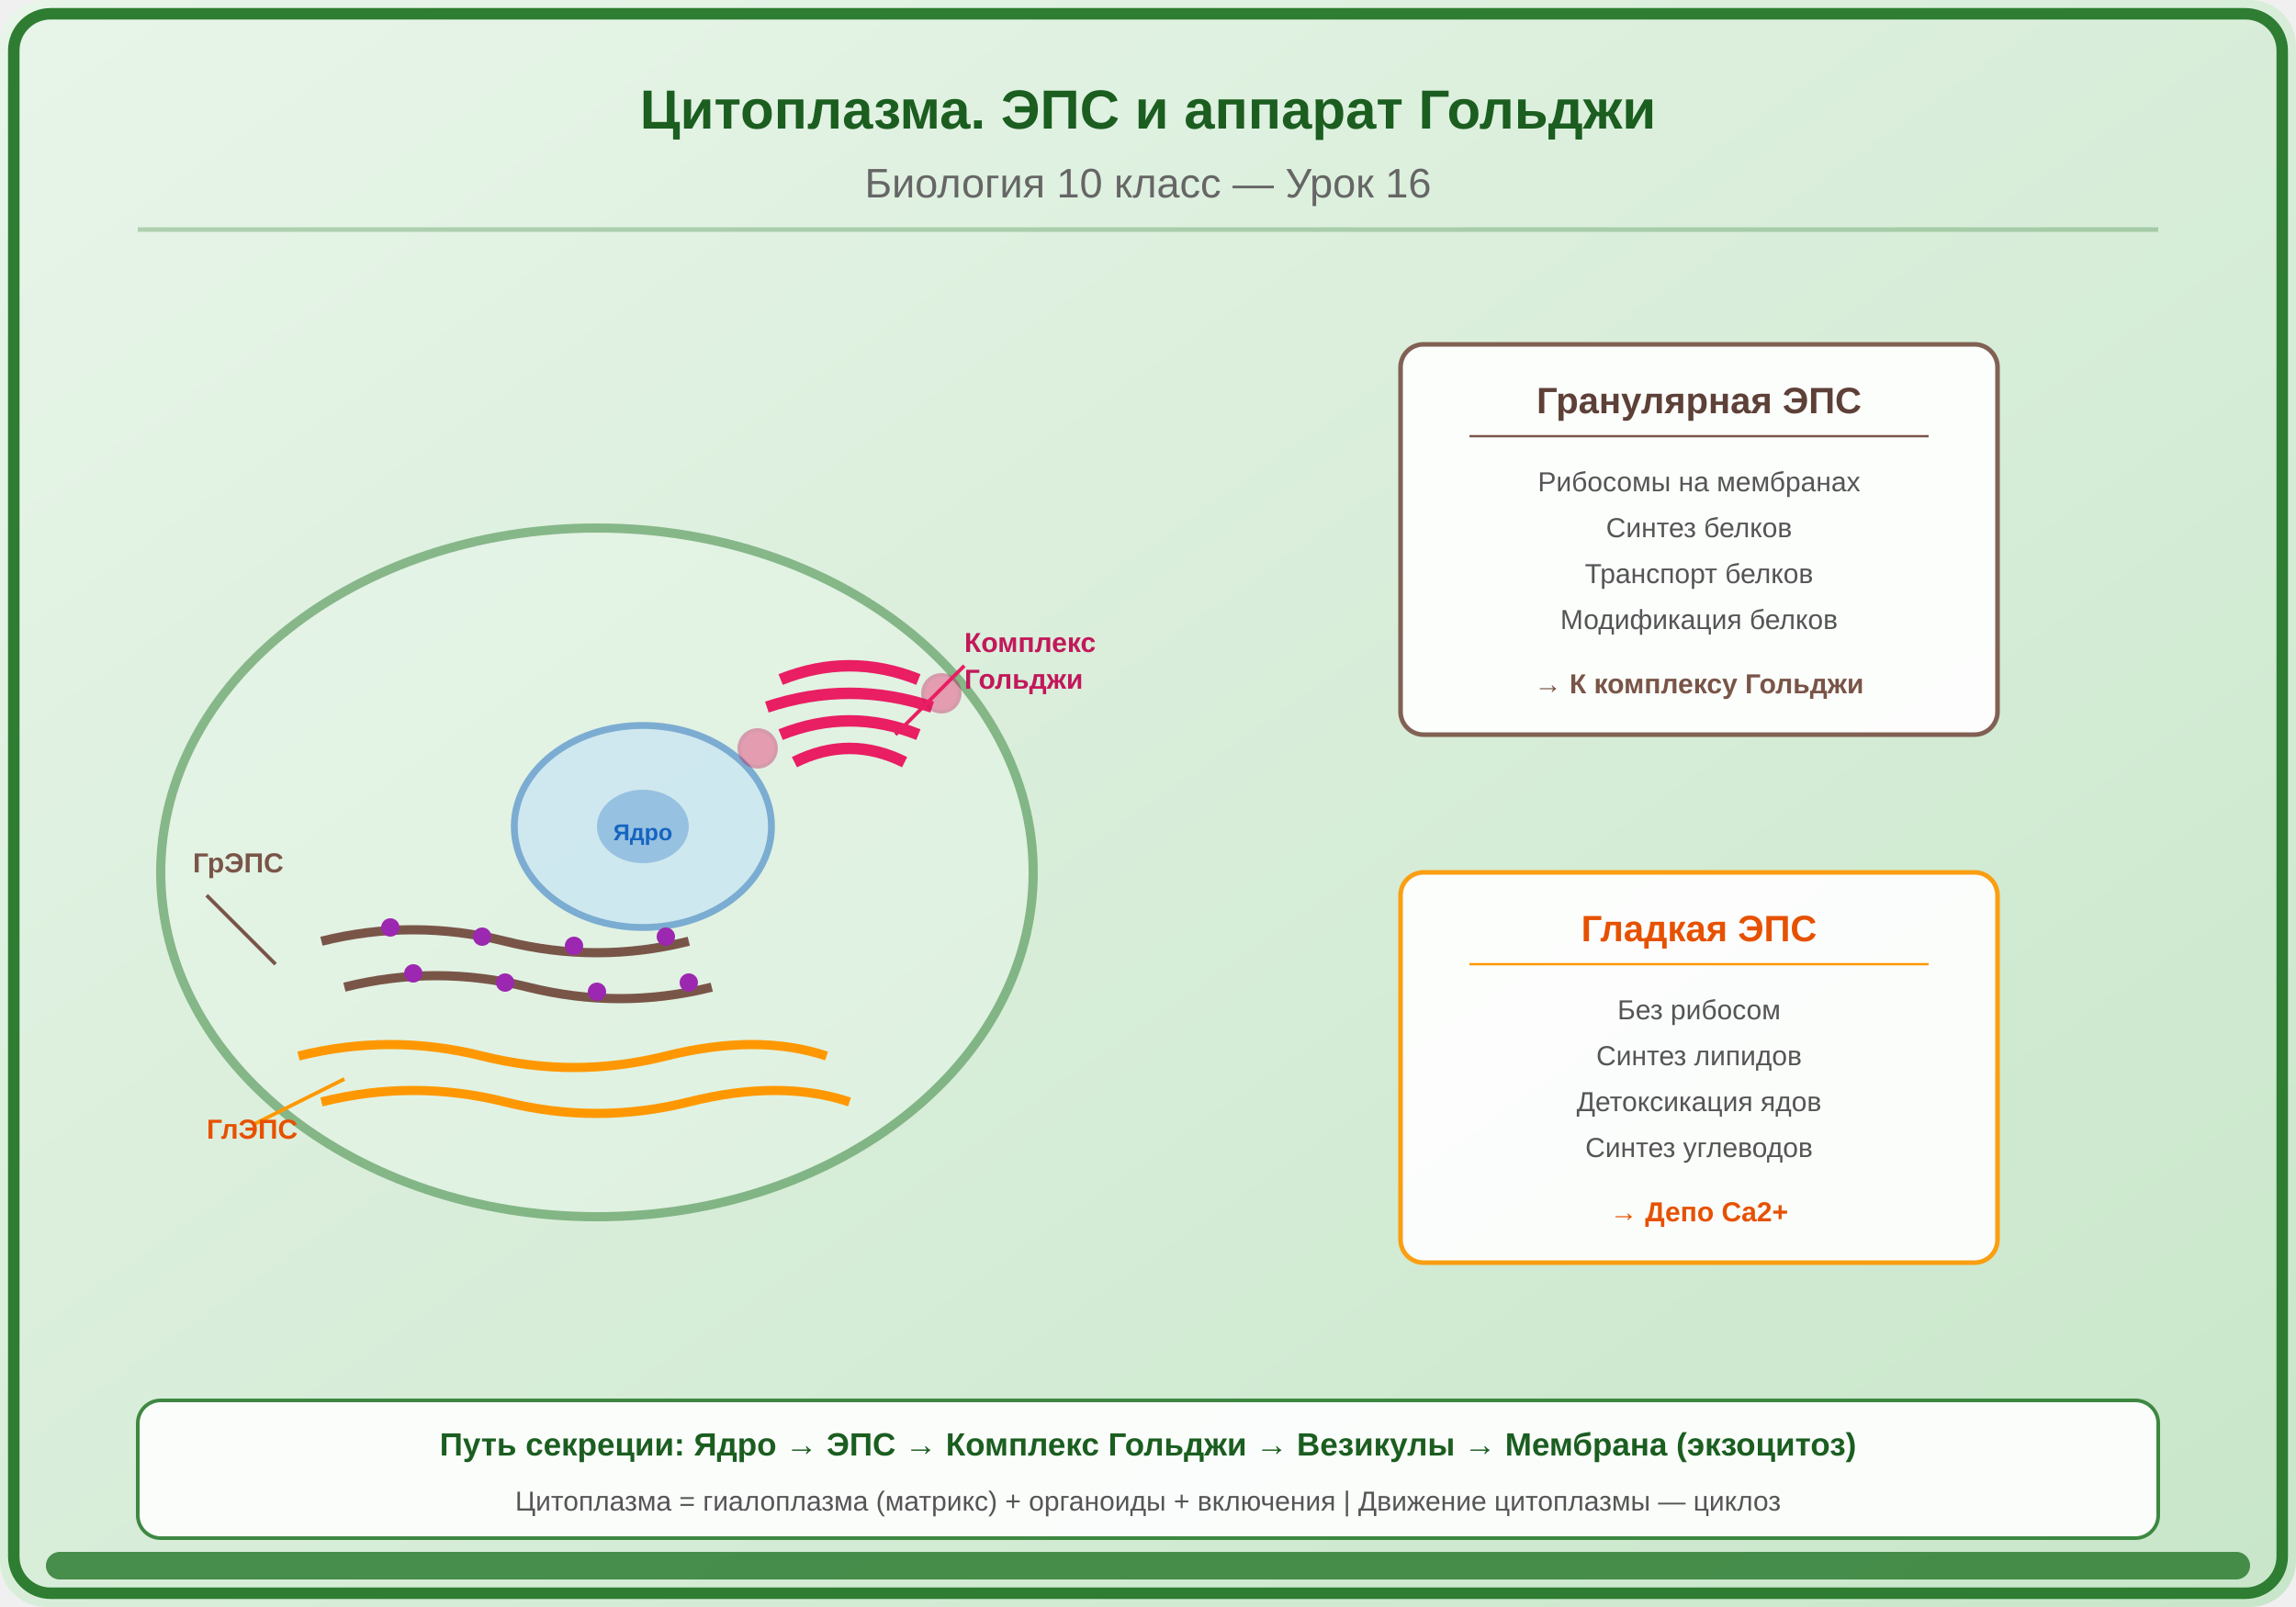
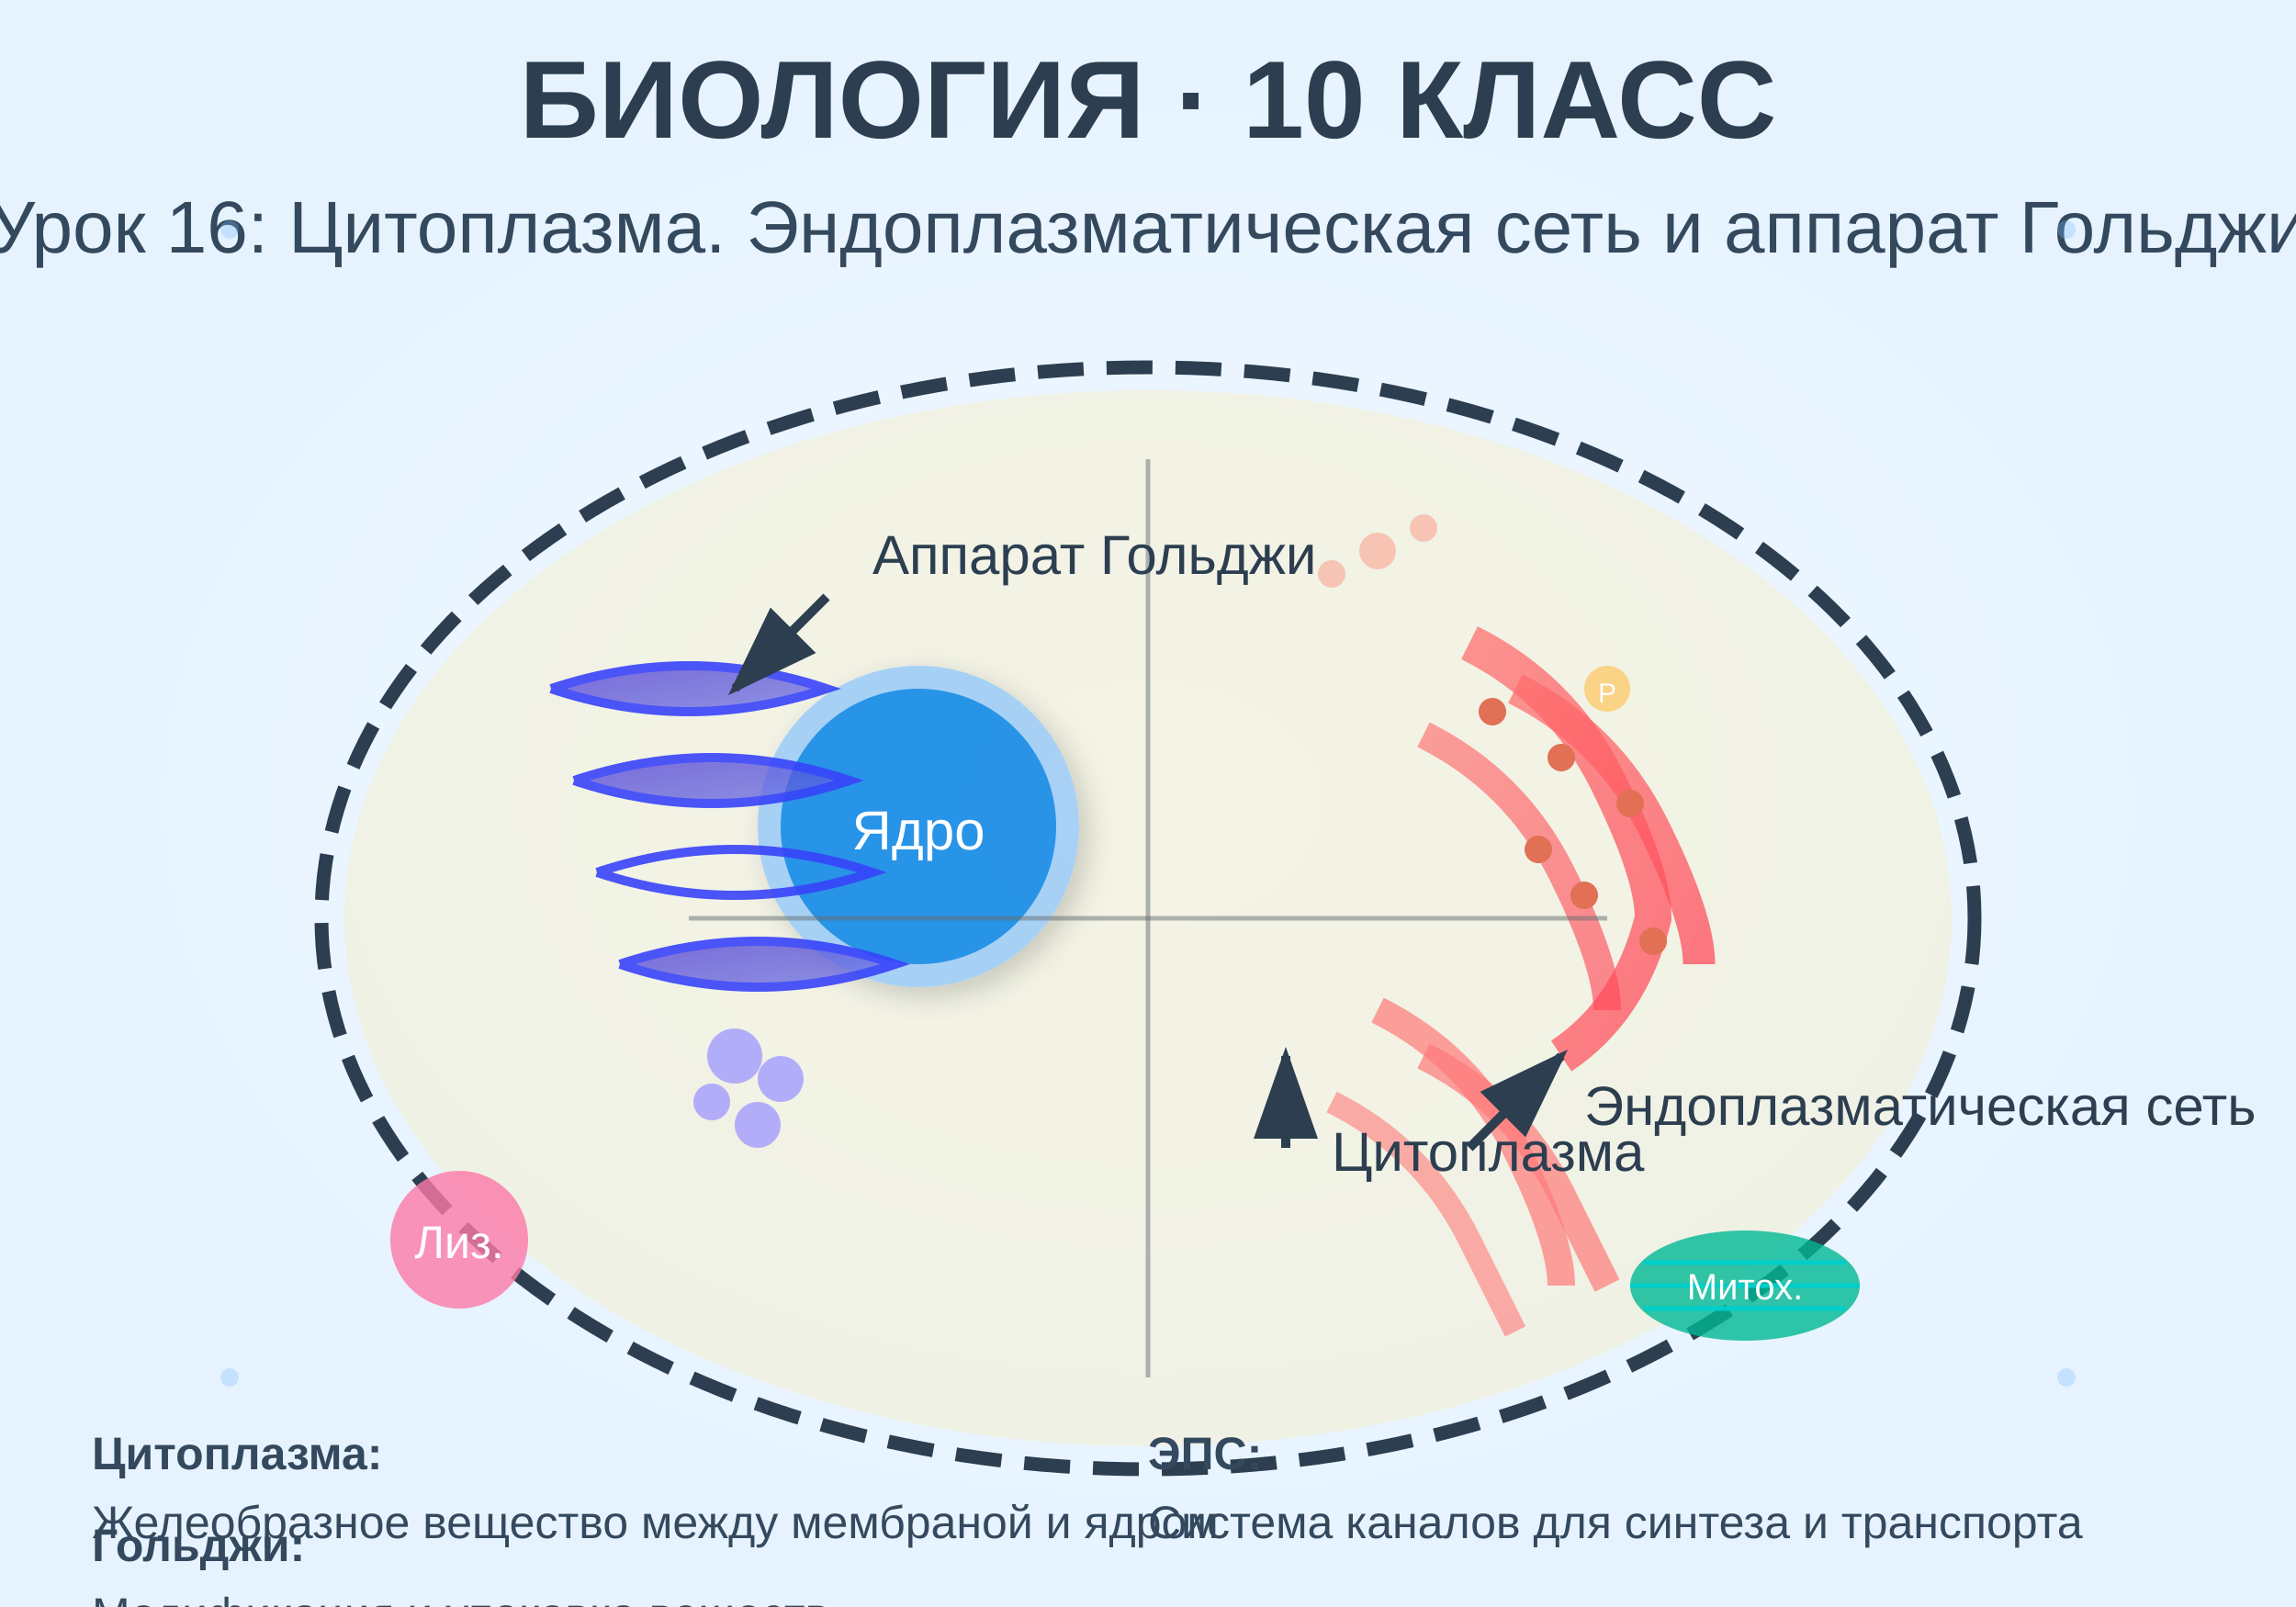
<svg xmlns="http://www.w3.org/2000/svg" viewBox="0 0 500 350">
  <defs>
-     <linearGradient id="bg" x1="0" y1="0" x2="1" y2="1">
-       <stop offset="0%" stop-color="#E8F5E9" />
-       <stop offset="100%" stop-color="#C8E6C9" />
+     <radialGradient id="bgGrad" cx="50%" cy="50%">
+       <stop offset="0%" style="stop-color:#f0f8ff;stop-opacity:1" />
+       <stop offset="100%" style="stop-color:#e6f3ff;stop-opacity:1" />
+     </radialGradient>
+     <linearGradient id="epsGrad" x1="0%" y1="0%" x2="100%" y2="100%">
+       <stop offset="0%" style="stop-color:#ff6b6b;stop-opacity:0.8" />
+       <stop offset="100%" style="stop-color:#ff4757;stop-opacity:0.8" />
    </linearGradient>
+     <linearGradient id="golgiGrad" x1="0%" y1="0%" x2="100%" y2="100%">
+       <stop offset="0%" style="stop-color:#4834d4;stop-opacity:0.8" />
+       <stop offset="100%" style="stop-color:#686de0;stop-opacity:0.8" />
+     </linearGradient>
+     <filter id="shadow">
+       <feDropShadow dx="2" dy="2" stdDeviation="3" flood-opacity="0.3" />
+     </filter>
  </defs>
-   <rect width="500" height="350" fill="url(#bg)" rx="10" />
-   <rect x="3" y="3" width="494" height="344" rx="8" fill="none" stroke="#2E7D32" stroke-width="2.5" />
-   <text x="250" y="28" font-family="Arial,sans-serif" font-size="12" font-weight="bold" fill="#1B5E20" text-anchor="middle">Цитоплазма. ЭПС и аппарат Гольджи</text>
-   <text x="250" y="43" font-family="Arial,sans-serif" font-size="9" fill="#666" text-anchor="middle">Биология 10 класс — Урок 16</text>
-   <line x1="30" y1="50" x2="470" y2="50" stroke="#2E7D32" stroke-width="1" opacity="0.3" />
-   <g transform="translate(130,190)">
-     <ellipse cx="0" cy="0" rx="95" ry="75" fill="#E8F5E9" stroke="#2E7D32" stroke-width="2" opacity="0.5" />
-     <ellipse cx="10" cy="-10" rx="28" ry="22" fill="#BBDEFB" opacity="0.5" stroke="#1565C0" stroke-width="1.5" />
-     <ellipse cx="10" cy="-10" rx="10" ry="8" fill="#1565C0" opacity="0.3" />
-     <text x="10" y="-7" font-family="Arial,sans-serif" font-size="5" fill="#1565C0" text-anchor="middle" font-weight="bold">Ядро</text>
-     <path d="M-60,15 Q-40,10 -20,15 Q0,20 20,15" fill="none" stroke="#795548" stroke-width="2" />
-     <path d="M-55,25 Q-35,20 -15,25 Q5,30 25,25" fill="none" stroke="#795548" stroke-width="2" />
-     <circle cx="-45" cy="12" r="2" fill="#9C27B0" />
-     <circle cx="-25" cy="14" r="2" fill="#9C27B0" />
-     <circle cx="-5" cy="16" r="2" fill="#9C27B0" />
-     <circle cx="15" cy="14" r="2" fill="#9C27B0" />
-     <circle cx="-40" cy="22" r="2" fill="#9C27B0" />
-     <circle cx="-20" cy="24" r="2" fill="#9C27B0" />
-     <circle cx="0" cy="26" r="2" fill="#9C27B0" />
-     <circle cx="20" cy="24" r="2" fill="#9C27B0" />
-     <path d="M-65,40 Q-45,35 -25,40 Q-5,45 15,40 Q35,35 50,40" fill="none" stroke="#FF9800" stroke-width="2" />
-     <path d="M-60,50 Q-40,45 -20,50 Q0,55 20,50 Q40,45 55,50" fill="none" stroke="#FF9800" stroke-width="2" />
-     <g transform="translate(55,-30)">
-       <path d="M-15,-12 Q0,-18 15,-12" fill="none" stroke="#E91E63" stroke-width="2.5" />
-       <path d="M-18,-6 Q0,-12 18,-6" fill="none" stroke="#E91E63" stroke-width="2.5" />
-       <path d="M-15,0 Q0,-6 15,0" fill="none" stroke="#E91E63" stroke-width="2.5" />
-       <path d="M-12,6 Q0,0 12,6" fill="none" stroke="#E91E63" stroke-width="2.5" />
-       <circle cx="20" cy="-9" r="4" fill="#E91E63" opacity="0.4" stroke="#C2185B" stroke-width="0.8" />
-       <circle cx="-20" cy="3" r="4" fill="#E91E63" opacity="0.4" stroke="#C2185B" stroke-width="0.8" />
-     </g>
-     <line x1="-70" y1="20" x2="-85" y2="5" stroke="#795548" stroke-width="0.8" />
-     <text x="-88" y="0" font-family="Arial,sans-serif" font-size="6" fill="#795548" font-weight="bold">ГрЭПС</text>
-     <line x1="-55" y1="45" x2="-75" y2="55" stroke="#FF9800" stroke-width="0.8" />
-     <text x="-85" y="58" font-family="Arial,sans-serif" font-size="6" fill="#E65100" font-weight="bold">ГлЭПС</text>
-     <line x1="65" y1="-30" x2="80" y2="-45" stroke="#E91E63" stroke-width="0.8" />
-     <text x="80" y="-48" font-family="Arial,sans-serif" font-size="6" fill="#C2185B" font-weight="bold">Комплекс</text>
-     <text x="80" y="-40" font-family="Arial,sans-serif" font-size="6" fill="#C2185B" font-weight="bold">Гольджи</text>
+   <rect width="500" height="350" fill="url(#bgGrad)" />
+   <text x="250" y="30" text-anchor="middle" font-family="Arial, sans-serif" font-size="24" font-weight="bold" fill="#2c3e50">
+     БИОЛОГИЯ · 10 КЛАСС
+   </text>
+   <text x="250" y="55" text-anchor="middle" font-family="Arial, sans-serif" font-size="16" fill="#34495e">
+     Урок 16: Цитоплазма. Эндоплазматическая сеть и аппарат Гольджи
+   </text>
+   <ellipse cx="250" cy="200" rx="180" ry="120" fill="none" stroke="#2c3e50" stroke-width="3" stroke-dasharray="10,5" />
+   <ellipse cx="250" cy="200" rx="175" ry="115" fill="#ffeaa7" opacity="0.3" />
+   <circle cx="200" cy="180" r="35" fill="#74b9ff" opacity="0.6" filter="url(#shadow)" />
+   <circle cx="200" cy="180" r="30" fill="#0984e3" opacity="0.8" />
+   <text x="200" y="185" text-anchor="middle" font-family="Arial" font-size="12" fill="white">Ядро</text>
+   <g id="rough-eps">
+     <path d="M 320 140 Q 340 150, 350 170 T 360 200 Q 355 220, 340 230" fill="none" stroke="url(#epsGrad)" stroke-width="8" opacity="0.9" />
+     <path d="M 310 160 Q 330 170, 340 190 T 350 220" fill="none" stroke="url(#epsGrad)" stroke-width="6" opacity="0.8" />
+     <path d="M 330 150 Q 350 160, 360 180 T 370 210" fill="none" stroke="url(#epsGrad)" stroke-width="7" opacity="0.9" />
+     <circle cx="325" cy="155" r="3" fill="#e17055" />
+     <circle cx="340" cy="165" r="3" fill="#e17055" />
+     <circle cx="355" cy="175" r="3" fill="#e17055" />
+     <circle cx="335" cy="185" r="3" fill="#e17055" />
+     <circle cx="345" cy="195" r="3" fill="#e17055" />
+     <circle cx="360" cy="205" r="3" fill="#e17055" />
  </g>
-   <g transform="translate(370,95)">
-     <rect x="-65" y="-20" width="130" height="85" rx="5" fill="white" opacity="0.92" stroke="#795548" stroke-width="1" />
-     <text x="0" y="-5" font-family="Arial,sans-serif" font-size="8" fill="#5D4037" text-anchor="middle" font-weight="bold">Гранулярная ЭПС</text>
-     <line x1="-50" y1="0" x2="50" y2="0" stroke="#795548" stroke-width="0.5" />
-     <text x="0" y="12" font-family="Arial,sans-serif" font-size="6" fill="#555" text-anchor="middle">Рибосомы на мембранах</text>
-     <text x="0" y="22" font-family="Arial,sans-serif" font-size="6" fill="#555" text-anchor="middle">Синтез белков</text>
-     <text x="0" y="32" font-family="Arial,sans-serif" font-size="6" fill="#555" text-anchor="middle">Транспорт белков</text>
-     <text x="0" y="42" font-family="Arial,sans-serif" font-size="6" fill="#555" text-anchor="middle">Модификация белков</text>
-     <text x="0" y="56" font-family="Arial,sans-serif" font-size="6" fill="#795548" text-anchor="middle" font-weight="bold">→ К комплексу Гольджи</text>
+   <g id="smooth-eps">
+     <path d="M 300 220 Q 320 230, 330 250 T 340 280" fill="none" stroke="#ff7979" stroke-width="6" opacity="0.7" />
+     <path d="M 290 240 Q 310 250, 320 270 T 330 290" fill="none" stroke="#ff7979" stroke-width="5" opacity="0.6" />
+     <path d="M 310 230 Q 330 240, 340 260 T 350 280" fill="none" stroke="#ff7979" stroke-width="6" opacity="0.7" />
  </g>
-   <g transform="translate(370,210)">
-     <rect x="-65" y="-20" width="130" height="85" rx="5" fill="white" opacity="0.92" stroke="#FF9800" stroke-width="1" />
-     <text x="0" y="-5" font-family="Arial,sans-serif" font-size="8" fill="#E65100" text-anchor="middle" font-weight="bold">Гладкая ЭПС</text>
-     <line x1="-50" y1="0" x2="50" y2="0" stroke="#FF9800" stroke-width="0.5" />
-     <text x="0" y="12" font-family="Arial,sans-serif" font-size="6" fill="#555" text-anchor="middle">Без рибосом</text>
-     <text x="0" y="22" font-family="Arial,sans-serif" font-size="6" fill="#555" text-anchor="middle">Синтез липидов</text>
-     <text x="0" y="32" font-family="Arial,sans-serif" font-size="6" fill="#555" text-anchor="middle">Детоксикация ядов</text>
-     <text x="0" y="42" font-family="Arial,sans-serif" font-size="6" fill="#555" text-anchor="middle">Синтез углеводов</text>
-     <text x="0" y="56" font-family="Arial,sans-serif" font-size="6" fill="#E65100" text-anchor="middle" font-weight="bold">→ Депо Ca2+</text>
+   <g id="golgi-apparatus">
+     <path d="M 120 150 Q 150 140, 180 150 Q 150 160, 120 150" fill="url(#golgiGrad)" stroke="#3742fa" stroke-width="2" opacity="0.9" />
+     <path d="M 125 170 Q 155 160, 185 170 Q 155 180, 125 170" fill="url(#golgiGrad)" stroke="#3742fa" stroke-width="2" opacity="0.9" />
+     <path d="M 130 190 Q 160 180, 190 190 Q 160 200, 130 190" fill="url(#gолgiGrad)" stroke="#3742fa" stroke-width="2" opacity="0.9" />
+     <path d="M 135 210 Q 165 200, 195 210 Q 165 220, 135 210" fill="url(#golgiGrad)" stroke="#3742fa" stroke-width="2" opacity="0.9" />
+     <circle cx="160" cy="230" r="6" fill="#a29bfe" opacity="0.8" />
+     <circle cx="170" cy="235" r="5" fill="#a29bfe" opacity="0.8" />
+     <circle cx="155" cy="240" r="4" fill="#a29bfe" opacity="0.8" />
+     <circle cx="165" cy="245" r="5" fill="#a29bfe" opacity="0.8" />
  </g>
-   <g transform="translate(30,305)">
-     <rect x="0" y="0" width="440" height="30" rx="5" fill="white" opacity="0.9" stroke="#2E7D32" stroke-width="0.8" />
-     <text x="220" y="12" font-family="Arial,sans-serif" font-size="7" fill="#1B5E20" text-anchor="middle" font-weight="bold">Путь секреции: Ядро → ЭПС → Комплекс Гольджи → Везикулы → Мембрана (экзоцитоз)</text>
-     <text x="220" y="24" font-family="Arial,sans-serif" font-size="6" fill="#555" text-anchor="middle">Цитоплазма = гиалоплазма (матрикс) + органоиды + включения | Движение цитоплазмы — циклоз</text>
+   <g id="mitochondrion">
+     <ellipse cx="380" cy="280" rx="25" ry="12" fill="#00b894" opacity="0.8" />
+     <line x1="355" y1="280" x2="405" y2="280" stroke="#00cec9" stroke-width="1" />
+     <line x1="358" y1="275" x2="402" y2="275" stroke="#00cec9" stroke-width="1" />
+     <line x1="358" y1="285" x2="402" y2="285" stroke="#00cec9" stroke-width="1" />
+     <text x="380" y="283" text-anchor="middle" font-family="Arial" font-size="8" fill="white">Митох.</text>
  </g>
-   <rect x="10" y="338" width="480" height="6" rx="3" fill="#2E7D32" opacity="0.85" />
+   <circle cx="100" cy="270" r="15" fill="#fd79a8" opacity="0.8" />
+   <text x="100" y="274" text-anchor="middle" font-family="Arial" font-size="10" fill="white">Лиз.</text>
+   <line x1="250" y1="100" x2="250" y2="300" stroke="#636e72" stroke-width="1" opacity="0.5" />
+   <line x1="150" y1="200" x2="350" y2="200" stroke="#636e72" stroke-width="1" opacity="0.5" />
+   <g id="labels">
+     <line x1="320" y1="250" x2="340" y2="230" stroke="#2c3e50" stroke-width="2" marker-end="url(#arrowhead)" />
+     <text x="345" y="245" font-family="Arial" font-size="12" fill="#2c3e50">Эндоплазматическая сеть</text>
+     <line x1="180" y1="130" x2="160" y2="150" stroke="#2c3e50" stroke-width="2" marker-end="url(#arrowhead)" />
+     <text x="190" y="125" font-family="Arial" font-size="12" fill="#2c3e50">Аппарат Гольджи</text>
+     <line x1="280" y1="250" x2="280" y2="230" stroke="#2c3e50" stroke-width="2" marker-end="url(#arrowhead)" />
+     <text x="290" y="255" font-family="Arial" font-size="12" fill="#2c3e50">Цитоплазма</text>
+   </g>
+   <g id="definitions" font-family="Arial" font-size="10" fill="#34495e">
+     <text x="20" y="320">
+       <tspan x="20" dy="0" font-weight="bold">Цитоплазма:</tspan>
+       <tspan x="20" dy="15">Желеобразное вещество между мембраной и ядром</tspan>
+     </text>
+     <text x="250" y="320">
+       <tspan x="250" dy="0" font-weight="bold">ЭПС:</tspan>
+       <tspan x="250" dy="15">Система каналов для синтеза и транспорта</tspan>
+     </text>
+     <text x="20" y="340">
+       <tspan x="20" dy="0" font-weight="bold">Гольджи:</tspan>
+       <tspan x="20" dy="15">Модификация и упаковка веществ</tspan>
+     </text>
+   </g>
+   <circle cx="300" cy="120" r="4" fill="#fab1a0" opacity="0.7" />
+   <circle cx="310" cy="115" r="3" fill="#fab1a0" opacity="0.7" />
+   <circle cx="290" cy="125" r="3" fill="#fab1a0" opacity="0.7" />
+   <circle cx="350" cy="150" r="5" fill="#fdcb6e" opacity="0.8" />
+   <text x="350" y="153" text-anchor="middle" font-family="Arial" font-size="6" fill="white">P</text>
+   <defs>
+     <marker id="arrowhead" markerWidth="10" markerHeight="7" refX="9" refY="3.5" orient="auto">
+       <polygon points="0 0, 10 3.5, 0 7" fill="#2c3e50" />
+     </marker>
+   </defs>
+   <g opacity="0.3">
+     <circle cx="50" cy="50" r="2" fill="#74b9ff" />
+     <circle cx="450" cy="50" r="2" fill="#74b9ff" />
+     <circle cx="50" cy="300" r="2" fill="#74b9ff" />
+     <circle cx="450" cy="300" r="2" fill="#74b9ff" />
+   </g>
</svg>
